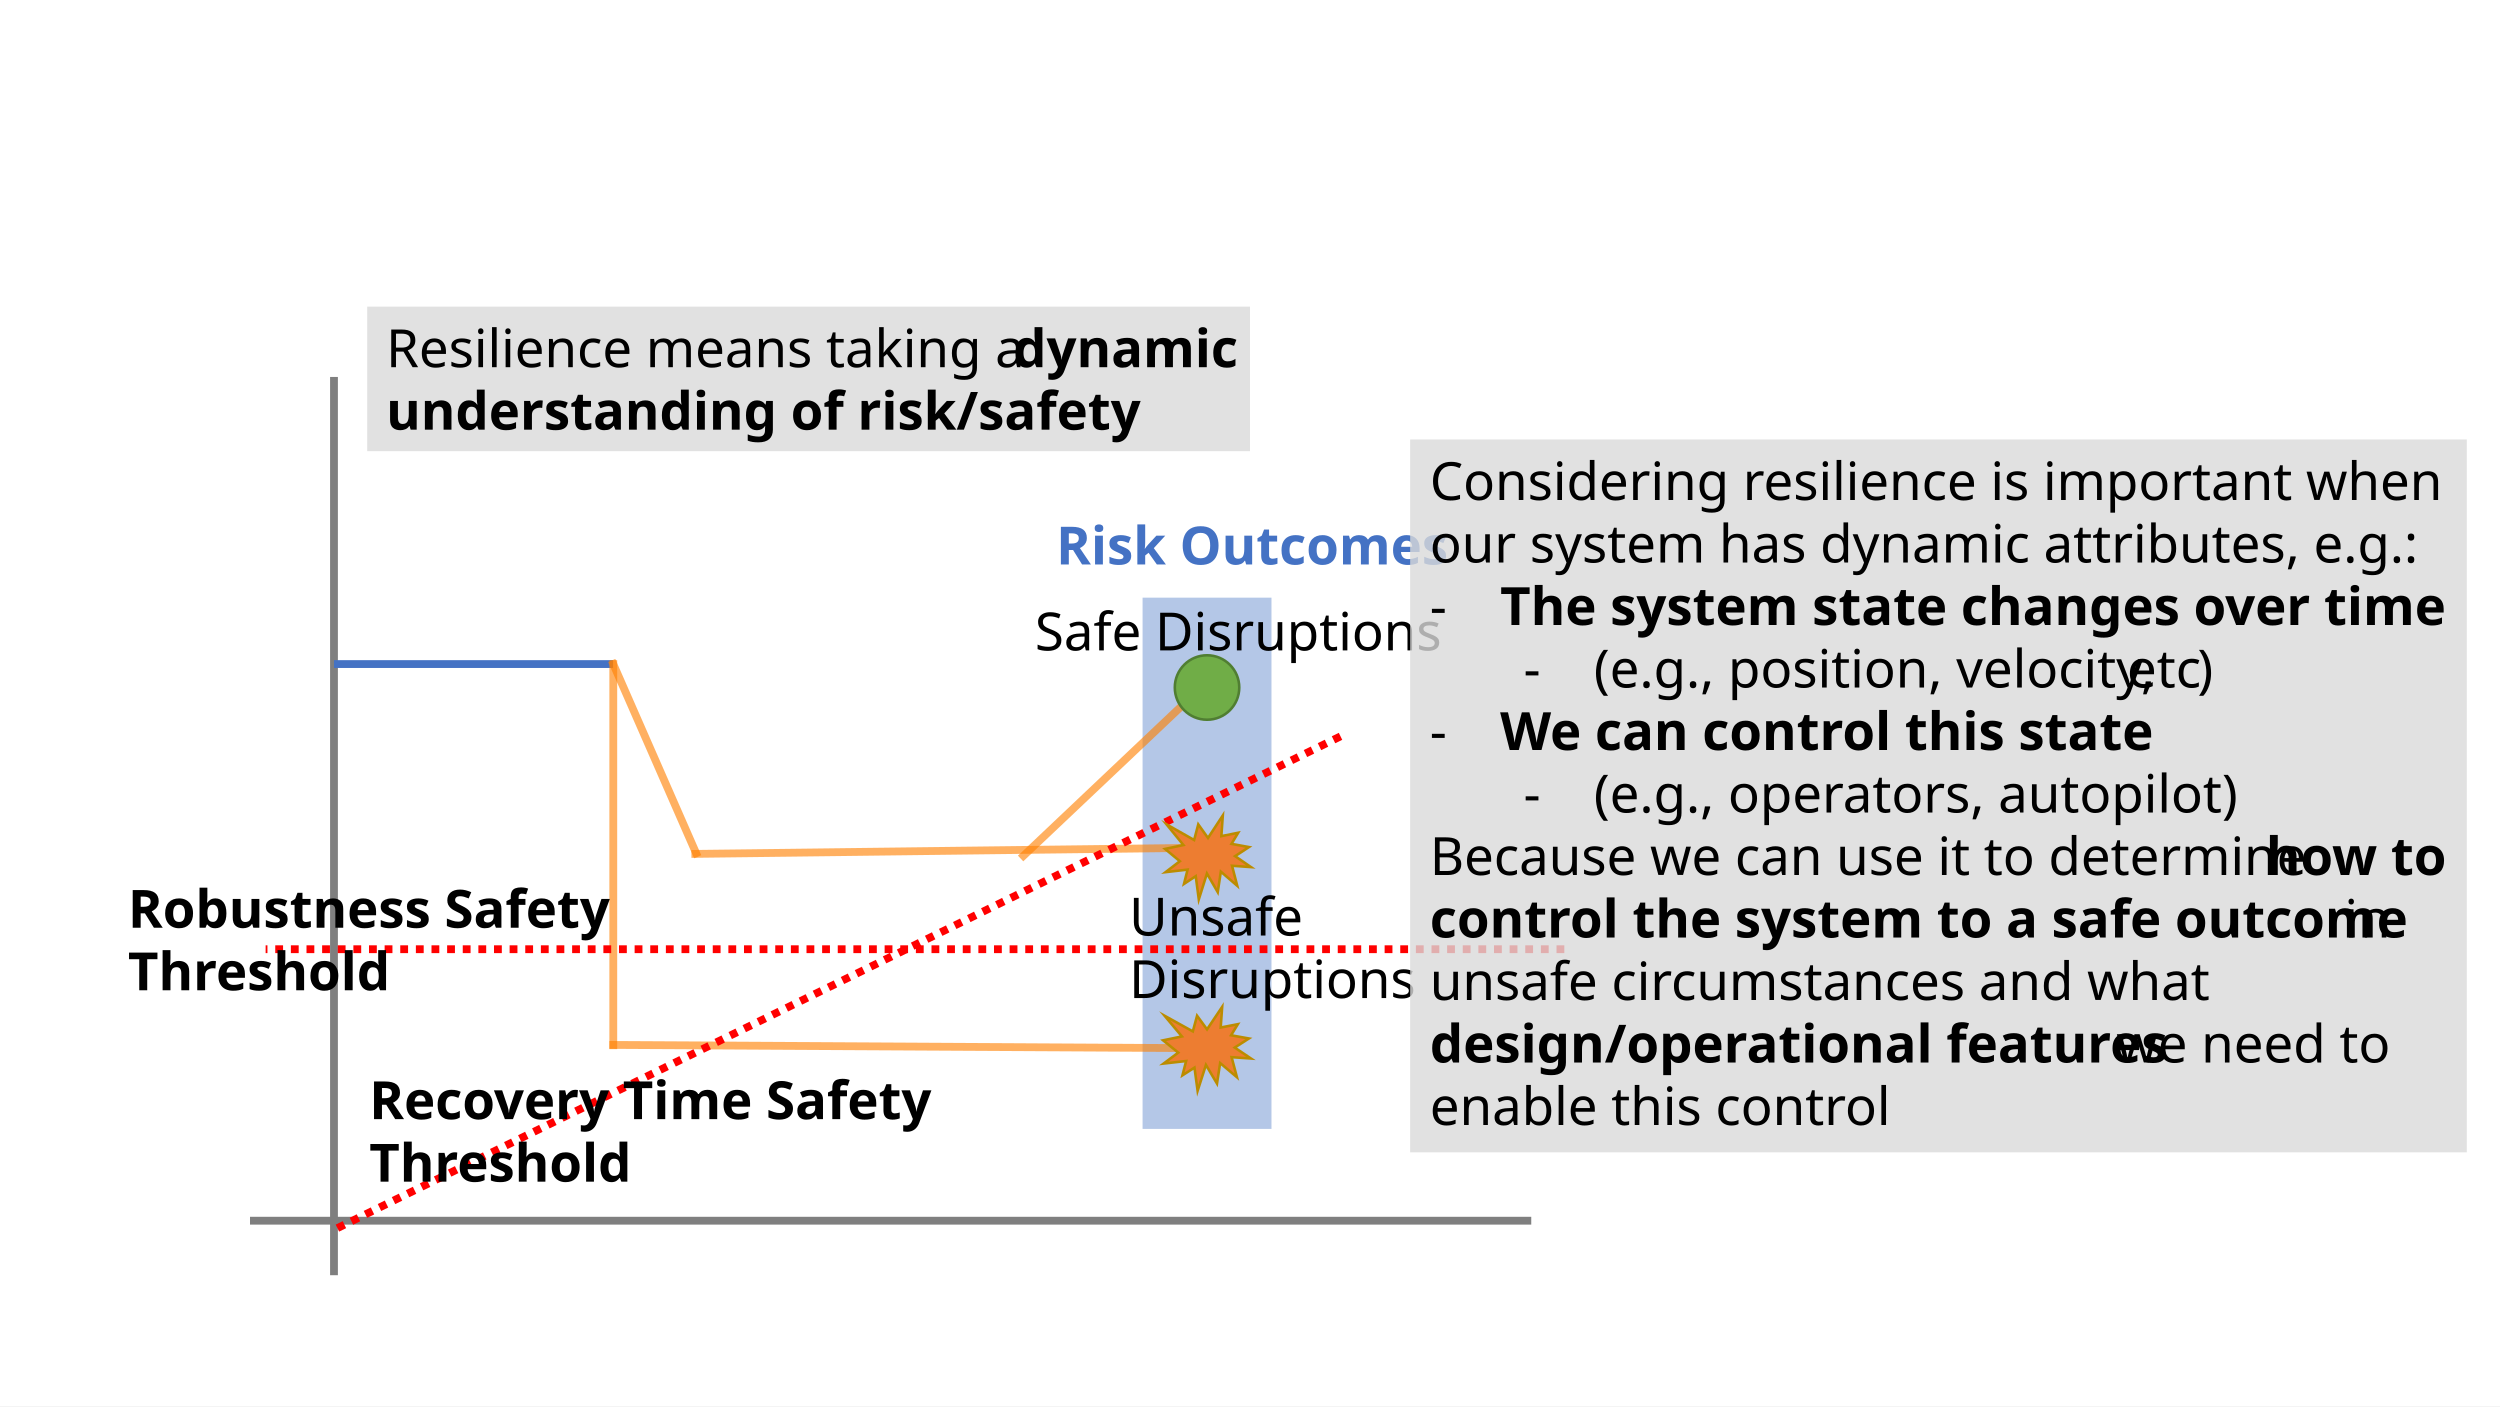
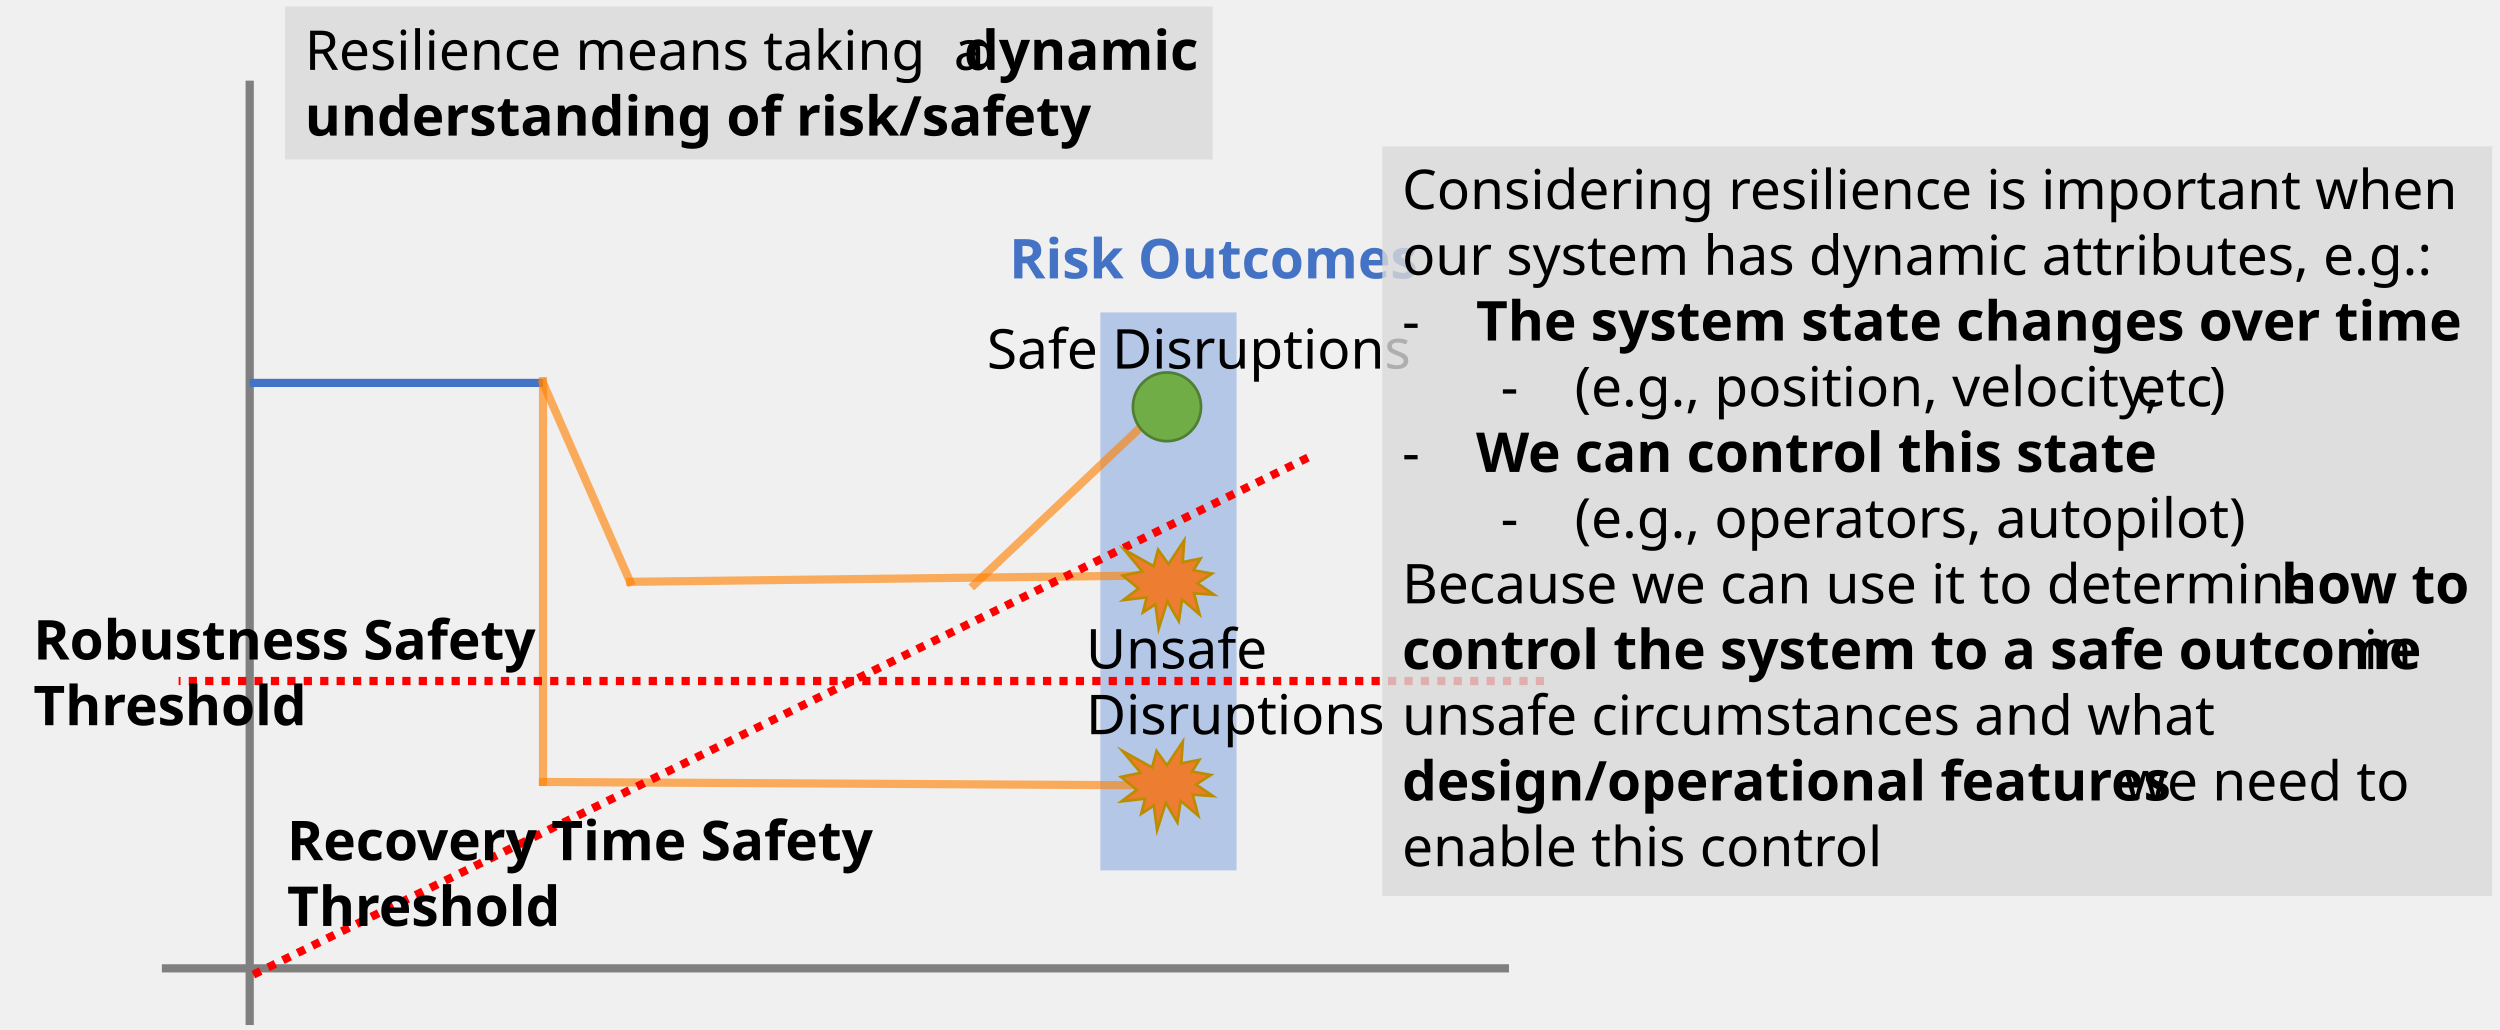
- <svg xmlns="http://www.w3.org/2000/svg" width="1280" height="720" overflow="hidden">
-   <g>
-     <rect x="0" y="0" width="1280" height="720" fill="#FFFFFF" />
-     <rect x="585" y="306" width="66" height="272" fill="#B4C7E7" />
-     <path d="M171 193 171 652.907" stroke="#7F7F7F" stroke-width="4" stroke-miterlimit="8" fill="none" fill-rule="evenodd" />
-     <path d="M0 0 656 0" stroke="#7F7F7F" stroke-width="4" stroke-miterlimit="8" fill="none" fill-rule="evenodd" transform="matrix(-1 0 0 1 784 625)" />
-     <path d="M0 0 142.884 0" stroke="#4472C4" stroke-width="4" stroke-miterlimit="8" fill="none" fill-rule="evenodd" transform="matrix(-1 0 0 1 313.884 340)" />
-     <path d="M0 0 0 195.157" stroke="#FE7F00" stroke-width="4" stroke-linecap="square" stroke-miterlimit="8" stroke-dasharray="12 4" stroke-opacity="0.62" fill="none" fill-rule="evenodd" transform="matrix(-1 0 0 1 314 340)" />
-     <path d="M0 0 664.93 0" stroke="#FF0000" stroke-width="4" stroke-miterlimit="8" stroke-dasharray="4 4" fill="none" fill-rule="evenodd" transform="matrix(-1 0 0 1 800.93 486)" />
-     <path d="M603.604 536.604 314 535" stroke="#FE7F00" stroke-width="4" stroke-linecap="square" stroke-miterlimit="8" stroke-dasharray="12 4" stroke-opacity="0.62" fill="none" fill-rule="evenodd" />
-     <path d="M356.419 436.834 314 340" stroke="#FE7F00" stroke-width="4" stroke-linecap="square" stroke-miterlimit="8" stroke-dasharray="12 4" stroke-opacity="0.62" fill="none" fill-rule="evenodd" />
-     <path d="M0 0 263.767 3.191" stroke="#FE7F00" stroke-width="4" stroke-linecap="square" stroke-miterlimit="8" stroke-dasharray="12 4" stroke-opacity="0.62" fill="none" fill-rule="evenodd" transform="matrix(1 0 0 -1 356 437.191)" />
-     <path d="M0 0 515.349 252.651" stroke="#FF0000" stroke-width="4" stroke-miterlimit="8" stroke-dasharray="4 4" fill="none" fill-rule="evenodd" transform="matrix(-1 0 0 1 686.349 377)" />
-     <path d="M0 0 92.093 87.172" stroke="#FE7F00" stroke-width="4" stroke-linecap="square" stroke-miterlimit="8" stroke-dasharray="12 4" stroke-opacity="0.62" fill="none" fill-rule="evenodd" transform="matrix(1 0 0 -1 524 438.172)" />
-     <text font-family="Calibri,Calibri_MSFontService,sans-serif" font-weight="700" font-size="27" transform="translate(65.516 475)">Robustness Safety</text>
-     <text font-family="Calibri,Calibri_MSFontService,sans-serif" font-weight="700" font-size="27" transform="translate(65.516 507)">Threshold</text>
-     <text font-family="Calibri,Calibri_MSFontService,sans-serif" font-weight="700" font-size="27" transform="translate(189.062 573)">Recovery Time Safety</text>
-     <text font-family="Calibri,Calibri_MSFontService,sans-serif" font-weight="700" font-size="27" transform="translate(189.062 605)">Threshold</text>
-     <path d="M618 527.046 625.754 515.5 624.99 526.101 633.792 524.373 630.296 530.062 639.452 531.699 632.181 536.353 640.5 541.957 630.577 541.264 633.302 551.523 624.708 544.28 623.098 554.791 617.442 545.232 613.177 558.5 611.573 546.609 605.421 550.571 607.306 543.245 595.781 544.539 603.254 538.941 595.5 532.65 605.14 530.664 596.271 520.069 610.733 528.082 612.9 520.069Z" stroke="#BC8C00" stroke-width="1.333" stroke-miterlimit="8" fill="#ED7D31" fill-rule="evenodd" />
-     <path d="M618.5 429.046 626.082 417.5 625.334 428.101 633.941 426.373 630.523 432.062 639.475 433.699 632.366 438.353 640.5 443.957 630.798 443.264 633.462 453.523 625.059 446.28 623.485 456.791 617.954 447.232 613.784 460.5 612.216 448.609 606.2 452.571 608.044 445.245 596.775 446.539 604.082 440.941 596.5 434.65 605.925 432.664 597.254 422.069 611.395 430.082 613.513 422.069Z" stroke="#BC8C00" stroke-width="1.333" stroke-miterlimit="8" fill="#ED7D31" fill-rule="evenodd" />
-     <path d="M601.5 352C601.5 342.887 608.887 335.5 618 335.5 627.113 335.5 634.5 342.887 634.5 352 634.5 361.113 627.113 368.5 618 368.5 608.887 368.5 601.5 361.113 601.5 352Z" stroke="#507E32" stroke-width="1.333" stroke-miterlimit="8" fill="#70AD47" fill-rule="evenodd" />
-     <text font-family="Calibri,Calibri_MSFontService,sans-serif" font-weight="400" font-size="27" transform="translate(578.112 479)">Unsafe</text>
-     <text font-family="Calibri,Calibri_MSFontService,sans-serif" font-weight="400" font-size="27" transform="translate(578.112 511)">Disruptions</text>
-     <rect x="188" y="157" width="452" height="74" fill="#D9D9D9" fill-opacity="0.8" />
-     <text font-family="Arial Nova,Arial Nova_MSFontService,sans-serif" font-weight="400" font-size="27" transform="translate(197.693 188)">Resilience means taking a</text>
-     <text font-family="Arial Nova,Arial Nova_MSFontService,sans-serif" font-weight="700" font-size="27" transform="translate(518.726 188)">dynamic</text>
-     <text font-family="Arial Nova,Arial Nova_MSFontService,sans-serif" font-weight="700" font-size="27" transform="translate(197.693 220)">understanding of risk/safety</text>
-     <text font-family="Calibri,Calibri_MSFontService,sans-serif" font-weight="400" font-size="27" transform="translate(529.873 333)">Safe Disruptions</text>
-     <text fill="#4472C4" font-family="Calibri,Calibri_MSFontService,sans-serif" font-weight="700" font-size="27" transform="translate(540.736 289)">Risk Outcomes</text>
-     <rect x="722" y="225" width="541" height="365" fill="#D9D9D9" fill-opacity="0.8" />
-     <text font-family="Arial Nova,Arial Nova_MSFontService,sans-serif" font-weight="400" font-size="27" transform="translate(732.066 256)">Considering resilience is important when</text>
-     <text font-family="Arial Nova,Arial Nova_MSFontService,sans-serif" font-weight="400" font-size="27" transform="translate(732.066 288)">our system has dynamic attributes, e.g.:</text>
-     <text font-family="Arial Nova,Arial Nova_MSFontService,sans-serif" font-weight="400" font-size="27" transform="translate(732.066 320)">-</text>
-     <text font-family="Arial Nova,Arial Nova_MSFontService,sans-serif" font-weight="700" font-size="27" transform="translate(768.066 320)">The system state changes over time</text>
-     <text font-family="Arial Nova,Arial Nova_MSFontService,sans-serif" font-weight="400" font-size="27" transform="translate(780.066 352)">-</text>
-     <text font-family="Arial Nova,Arial Nova_MSFontService,sans-serif" font-weight="400" font-size="27" transform="translate(816.066 352)">(e.g., position, velocity,</text>
-     <text font-family="Arial Nova,Arial Nova_MSFontService,sans-serif" font-weight="400" font-size="27" transform="translate(1089.01 352)">etc</text>
-     <text font-family="Arial Nova,Arial Nova_MSFontService,sans-serif" font-weight="400" font-size="27" transform="translate(1125.05 352)">)</text>
-     <text font-family="Arial Nova,Arial Nova_MSFontService,sans-serif" font-weight="400" font-size="27" transform="translate(732.066 384)">-</text>
-     <text font-family="Arial Nova,Arial Nova_MSFontService,sans-serif" font-weight="700" font-size="27" transform="translate(768.066 384)">We can control this state</text>
-     <text font-family="Arial Nova,Arial Nova_MSFontService,sans-serif" font-weight="400" font-size="27" transform="translate(780.066 416)">-</text>
-     <text font-family="Arial Nova,Arial Nova_MSFontService,sans-serif" font-weight="400" font-size="27" transform="translate(816.066 416)">(e.g., operators, autopilot)</text>
-     <text font-family="Arial Nova,Arial Nova_MSFontService,sans-serif" font-weight="400" font-size="27" transform="translate(732.066 448)">Because we can use it to determine</text>
-     <text font-family="Arial Nova,Arial Nova_MSFontService,sans-serif" font-weight="700" font-size="27" transform="translate(1160.09 448)">how to</text>
-     <text font-family="Arial Nova,Arial Nova_MSFontService,sans-serif" font-weight="700" font-size="27" transform="translate(732.066 480)">control the system to a safe outcome</text>
-     <text font-family="Arial Nova,Arial Nova_MSFontService,sans-serif" font-weight="400" font-size="27" transform="translate(1200.33 480)">in</text>
-     <text font-family="Arial Nova,Arial Nova_MSFontService,sans-serif" font-weight="400" font-size="27" transform="translate(732.066 512)">unsafe circumstances and what</text>
-     <text font-family="Arial Nova,Arial Nova_MSFontService,sans-serif" font-weight="700" font-size="27" transform="translate(732.066 544)">design/operational features</text>
-     <text font-family="Arial Nova,Arial Nova_MSFontService,sans-serif" font-weight="400" font-size="27" transform="translate(1083.53 544)">we need to</text>
-     <text font-family="Arial Nova,Arial Nova_MSFontService,sans-serif" font-weight="400" font-size="27" transform="translate(732.066 576)">enable this control</text>
+ <svg xmlns="http://www.w3.org/2000/svg" width="4185" height="1723" xml:space="preserve" overflow="hidden">
+   <g transform="translate(-82 -365)">
+     <rect x="1924" y="888" width="228" height="934" fill="#B4C7E7" />
+     <path d="M500 500 500.001 2080.93" stroke="#7F7F7F" stroke-width="13.75" stroke-miterlimit="8" fill="none" fill-rule="evenodd" />
+     <path d="M0 0 2255 0" stroke="#7F7F7F" stroke-width="13.75" stroke-miterlimit="8" fill="none" fill-rule="evenodd" transform="matrix(-1 0 0 1 2608 1986)" />
+     <path d="M0 0 491.163 0" stroke="#4472C4" stroke-width="13.75" stroke-miterlimit="8" fill="none" fill-rule="evenodd" transform="matrix(-1 0 0 1 991.163 1006)" />
+     <path d="M0 0 0 670.852" stroke="#FE7F00" stroke-width="13.75" stroke-linecap="square" stroke-miterlimit="8" stroke-dasharray="41.25 13.75" stroke-opacity="0.62" fill="none" fill-rule="evenodd" transform="matrix(-1 0 0 1 991 1003)" />
+     <path d="M0 0 2285.7 0" stroke="#FF0000" stroke-width="13.75" stroke-miterlimit="8" stroke-dasharray="13.75 13.75" fill="none" fill-rule="evenodd" transform="matrix(-1 0 0 1 2666.7 1505)" />
+     <path d="M1986.52 1679.51 991 1674" stroke="#FE7F00" stroke-width="13.75" stroke-linecap="square" stroke-miterlimit="8" stroke-dasharray="41.25 13.75" stroke-opacity="0.62" fill="none" fill-rule="evenodd" />
+     <path d="M1136.81 1338.87 991 1006" stroke="#FE7F00" stroke-width="13.75" stroke-linecap="square" stroke-miterlimit="8" stroke-dasharray="41.25 13.75" stroke-opacity="0.62" fill="none" fill-rule="evenodd" />
+     <path d="M0 0 906.7 10.97" stroke="#FE7F00" stroke-width="13.75" stroke-linecap="square" stroke-miterlimit="8" stroke-dasharray="41.25 13.75" stroke-opacity="0.62" fill="none" fill-rule="evenodd" transform="matrix(1 0 0 -1 1137 1338.97)" />
+     <path d="M0 0 1771.51 868.489" stroke="#FF0000" stroke-width="13.75" stroke-miterlimit="8" stroke-dasharray="13.75 13.75" fill="none" fill-rule="evenodd" transform="matrix(-1 0 0 1 2271.51 1131)" />
+     <path d="M0 0 316.57 299.654" stroke="#FE7F00" stroke-width="13.75" stroke-linecap="square" stroke-miterlimit="8" stroke-dasharray="41.25 13.75" stroke-opacity="0.62" fill="none" fill-rule="evenodd" transform="matrix(1 0 0 -1 1713 1343.65)" />
+     <text font-family="Calibri,Calibri_MSFontService,sans-serif" font-weight="700" font-size="92" transform="matrix(1 0 0 1 137.858 1469)">Robustness Safety </text>
+     <text font-family="Calibri,Calibri_MSFontService,sans-serif" font-weight="700" font-size="92" transform="matrix(1 0 0 1 137.858 1579)">Threshold</text>
+     <text font-family="Calibri,Calibri_MSFontService,sans-serif" font-weight="700" font-size="92" transform="matrix(1 0 0 1 562.547 1805)">Recovery Time Safety </text>
+     <text font-family="Calibri,Calibri_MSFontService,sans-serif" font-weight="700" font-size="92" transform="matrix(1 0 0 1 562.547 1915)">Threshold</text>
+     <path d="M2035.5 1646.24 2062.04 1606.5 2059.42 1642.99 2089.54 1637.04 2077.58 1656.62 2108.91 1662.25 2084.03 1678.27 2112.5 1697.56 2078.54 1695.18 2087.87 1730.48 2058.46 1705.56 2052.95 1741.73 2033.59 1708.83 2018.99 1754.5 2013.51 1713.57 1992.45 1727.21 1998.9 1701.99 1959.46 1706.45 1985.04 1687.18 1958.5 1665.53 1991.49 1658.69 1961.14 1622.22 2010.63 1649.8 2018.05 1622.22Z" stroke="#BC8C00" stroke-width="4.583" stroke-miterlimit="8" fill="#ED7D31" fill-rule="evenodd" />
+     <path d="M2038 1309.24 2064.36 1269.5 2061.76 1305.99 2091.69 1300.04 2079.81 1319.62 2110.94 1325.25 2086.22 1341.27 2114.5 1360.56 2080.76 1358.18 2090.03 1393.48 2060.81 1368.56 2055.33 1404.74 2036.1 1371.83 2021.6 1417.5 2016.15 1376.57 1995.23 1390.21 2001.64 1364.99 1962.46 1369.45 1987.86 1350.18 1961.5 1328.53 1994.27 1321.69 1964.12 1285.22 2013.29 1312.8 2020.66 1285.22Z" stroke="#BC8C00" stroke-width="4.583" stroke-miterlimit="8" fill="#ED7D31" fill-rule="evenodd" />
+     <path d="M1978.5 1046C1978.5 1014.24 2004.02 988.5 2035.5 988.5 2066.98 988.5 2092.5 1014.24 2092.5 1046 2092.5 1077.76 2066.98 1103.5 2035.5 1103.5 2004.02 1103.5 1978.5 1077.76 1978.5 1046Z" stroke="#507E32" stroke-width="4.583" stroke-miterlimit="8" fill="#70AD47" fill-rule="evenodd" />
+     <text font-family="Calibri,Calibri_MSFontService,sans-serif" font-weight="400" font-size="92" transform="matrix(1 0 0 1 1899.91 1484)">Unsafe </text>
+     <text font-family="Calibri,Calibri_MSFontService,sans-serif" font-weight="400" font-size="92" transform="matrix(1 0 0 1 1899.91 1594)">Disruptions</text>
+     <rect x="559" y="376" width="1553" height="256" fill="#D9D9D9" fill-opacity="0.8" />
+     <text font-family="Arial Nova,Arial Nova_MSFontService,sans-serif" font-weight="400" font-size="92" transform="matrix(1 0 0 1 592.217 482)">Resilience means taking  a </text>
+     <text font-family="Arial Nova,Arial Nova_MSFontService,sans-serif" font-weight="700" font-size="92" transform="matrix(1 0 0 1 1695.77 482)">dynamic </text>
+     <text font-family="Arial Nova,Arial Nova_MSFontService,sans-serif" font-weight="700" font-size="92" transform="matrix(1 0 0 1 592.217 592)">understanding of risk/safety</text>
+     <text font-family="Calibri,Calibri_MSFontService,sans-serif" font-weight="400" font-size="92" transform="matrix(1 0 0 1 1734.09 982)">Safe Disruptions</text>
+     <text fill="#4472C4" font-family="Calibri,Calibri_MSFontService,sans-serif" font-weight="700" font-size="92" transform="matrix(1 0 0 1 1771.43 831)">Risk Outcomes</text>
+     <rect x="2396" y="610" width="1858" height="1255" fill="#D9D9D9" fill-opacity="0.8" />
+     <text font-family="Arial Nova,Arial Nova_MSFontService,sans-serif" font-weight="400" font-size="92" transform="matrix(1 0 0 1 2429.12 715)">Considering resilience is important when </text>
+     <text font-family="Arial Nova,Arial Nova_MSFontService,sans-serif" font-weight="400" font-size="92" transform="matrix(1 0 0 1 2429.12 825)">our system has dynamic attributes, e.g.:</text>
+     <text font-family="Arial Nova,Arial Nova_MSFontService,sans-serif" font-weight="400" font-size="92" transform="matrix(1 0 0 1 2429.12 935)">-</text>
+     <text font-family="Arial Nova,Arial Nova_MSFontService,sans-serif" font-weight="700" font-size="92" transform="matrix(1 0 0 1 2552.87 935)">The system state changes over time</text>
+     <text font-family="Arial Nova,Arial Nova_MSFontService,sans-serif" font-weight="400" font-size="92" transform="matrix(1 0 0 1 2594.12 1045)">-</text>
+     <text font-family="Arial Nova,Arial Nova_MSFontService,sans-serif" font-weight="400" font-size="92" transform="matrix(1 0 0 1 2717.87 1045)">(e.g., position, velocity, </text>
+     <text font-family="Arial Nova,Arial Nova_MSFontService,sans-serif" font-weight="400" font-size="92" transform="matrix(1 0 0 1 3656.1 1045)">etc</text>
+     <text font-family="Arial Nova,Arial Nova_MSFontService,sans-serif" font-weight="400" font-size="92" transform="matrix(1 0 0 1 3780.01 1045)">)</text>
+     <text font-family="Arial Nova,Arial Nova_MSFontService,sans-serif" font-weight="400" font-size="92" transform="matrix(1 0 0 1 2429.12 1155)">-</text>
+     <text font-family="Arial Nova,Arial Nova_MSFontService,sans-serif" font-weight="700" font-size="92" transform="matrix(1 0 0 1 2552.87 1155)">We can control this state</text>
+     <text font-family="Arial Nova,Arial Nova_MSFontService,sans-serif" font-weight="400" font-size="92" transform="matrix(1 0 0 1 2594.12 1265)">-</text>
+     <text font-family="Arial Nova,Arial Nova_MSFontService,sans-serif" font-weight="400" font-size="92" transform="matrix(1 0 0 1 2717.87 1265)">(e.g., operators, autopilot)</text>
+     <text font-family="Arial Nova,Arial Nova_MSFontService,sans-serif" font-weight="400" font-size="92" transform="matrix(1 0 0 1 2429.12 1375)">Because we can use it to determine </text>
+     <text font-family="Arial Nova,Arial Nova_MSFontService,sans-serif" font-weight="700" font-size="92" transform="matrix(1 0 0 1 3900.44 1375)">how to </text>
+     <text font-family="Arial Nova,Arial Nova_MSFontService,sans-serif" font-weight="700" font-size="92" transform="matrix(1 0 0 1 2429.12 1485)">control the system to a safe outcome </text>
+     <text font-family="Arial Nova,Arial Nova_MSFontService,sans-serif" font-weight="400" font-size="92" transform="matrix(1 0 0 1 4038.77 1485)">in </text>
+     <text font-family="Arial Nova,Arial Nova_MSFontService,sans-serif" font-weight="400" font-size="92" transform="matrix(1 0 0 1 2429.12 1595)">unsafe circumstances and what </text>
+     <text font-family="Arial Nova,Arial Nova_MSFontService,sans-serif" font-weight="700" font-size="92" transform="matrix(1 0 0 1 2429.12 1705)">design/operational features </text>
+     <text font-family="Arial Nova,Arial Nova_MSFontService,sans-serif" font-weight="400" font-size="92" transform="matrix(1 0 0 1 3637.27 1705)">we need to </text>
+     <text font-family="Arial Nova,Arial Nova_MSFontService,sans-serif" font-weight="400" font-size="92" transform="matrix(1 0 0 1 2429.12 1815)">enable this control</text>
  </g>
</svg>
